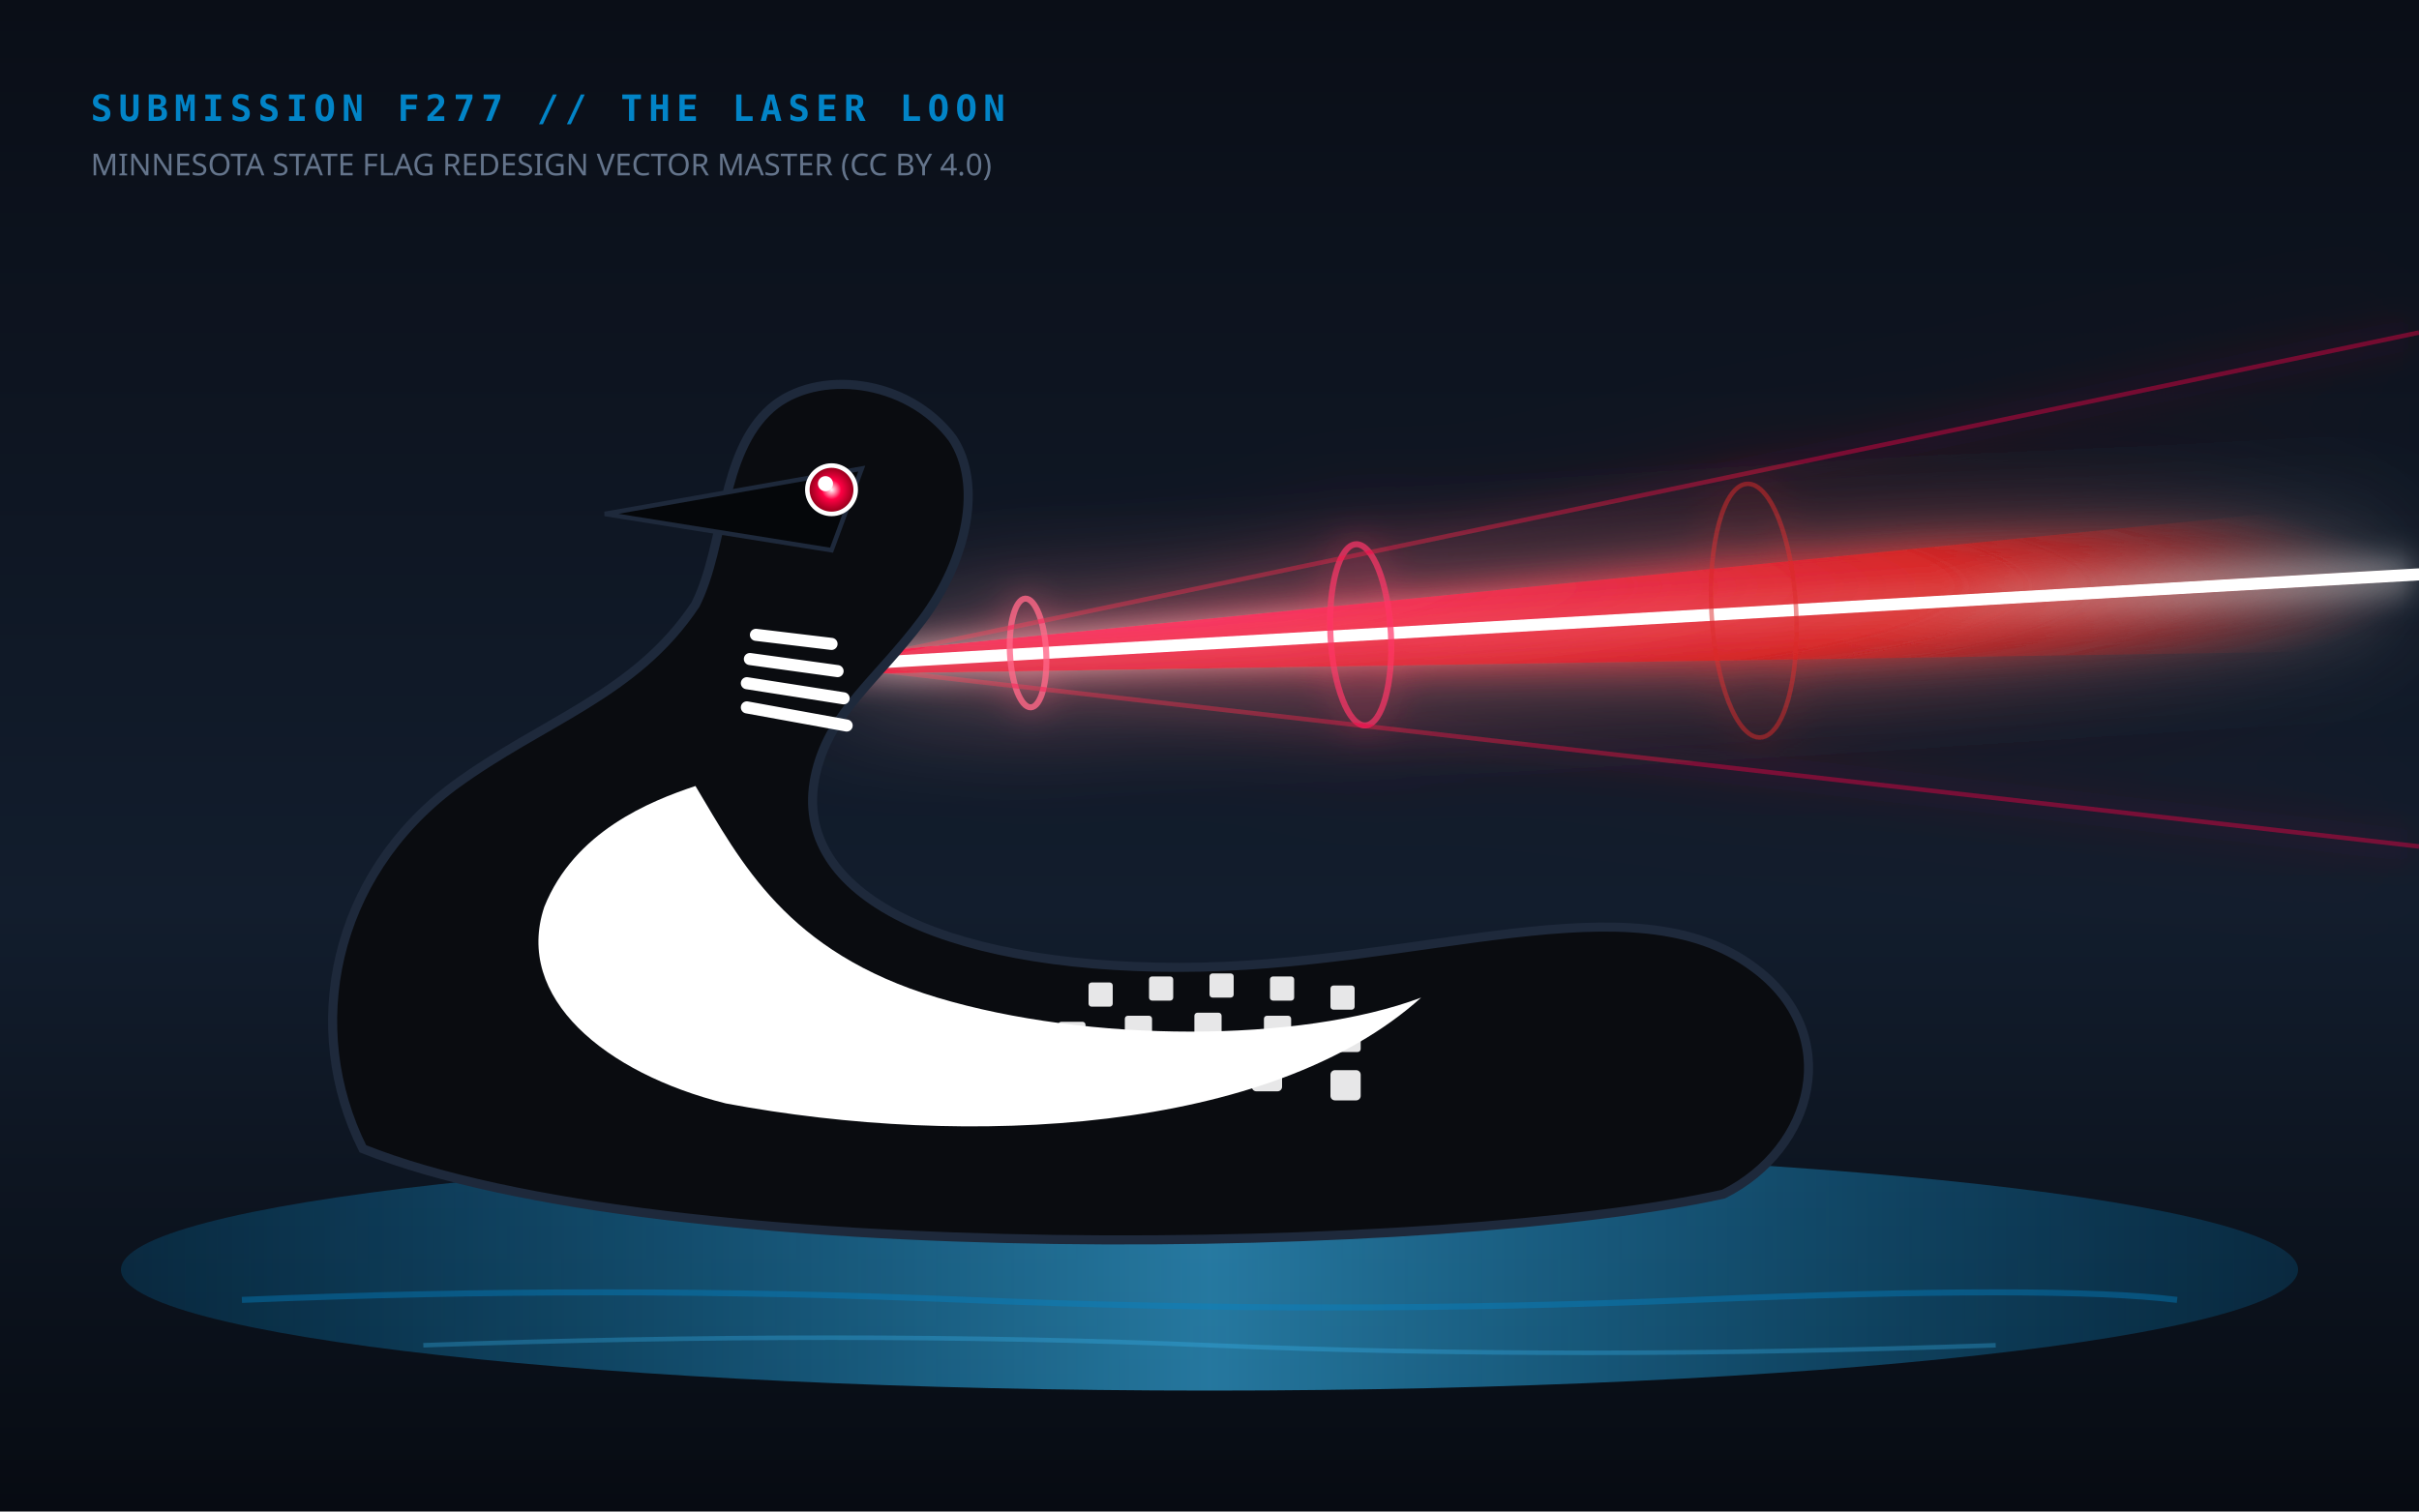
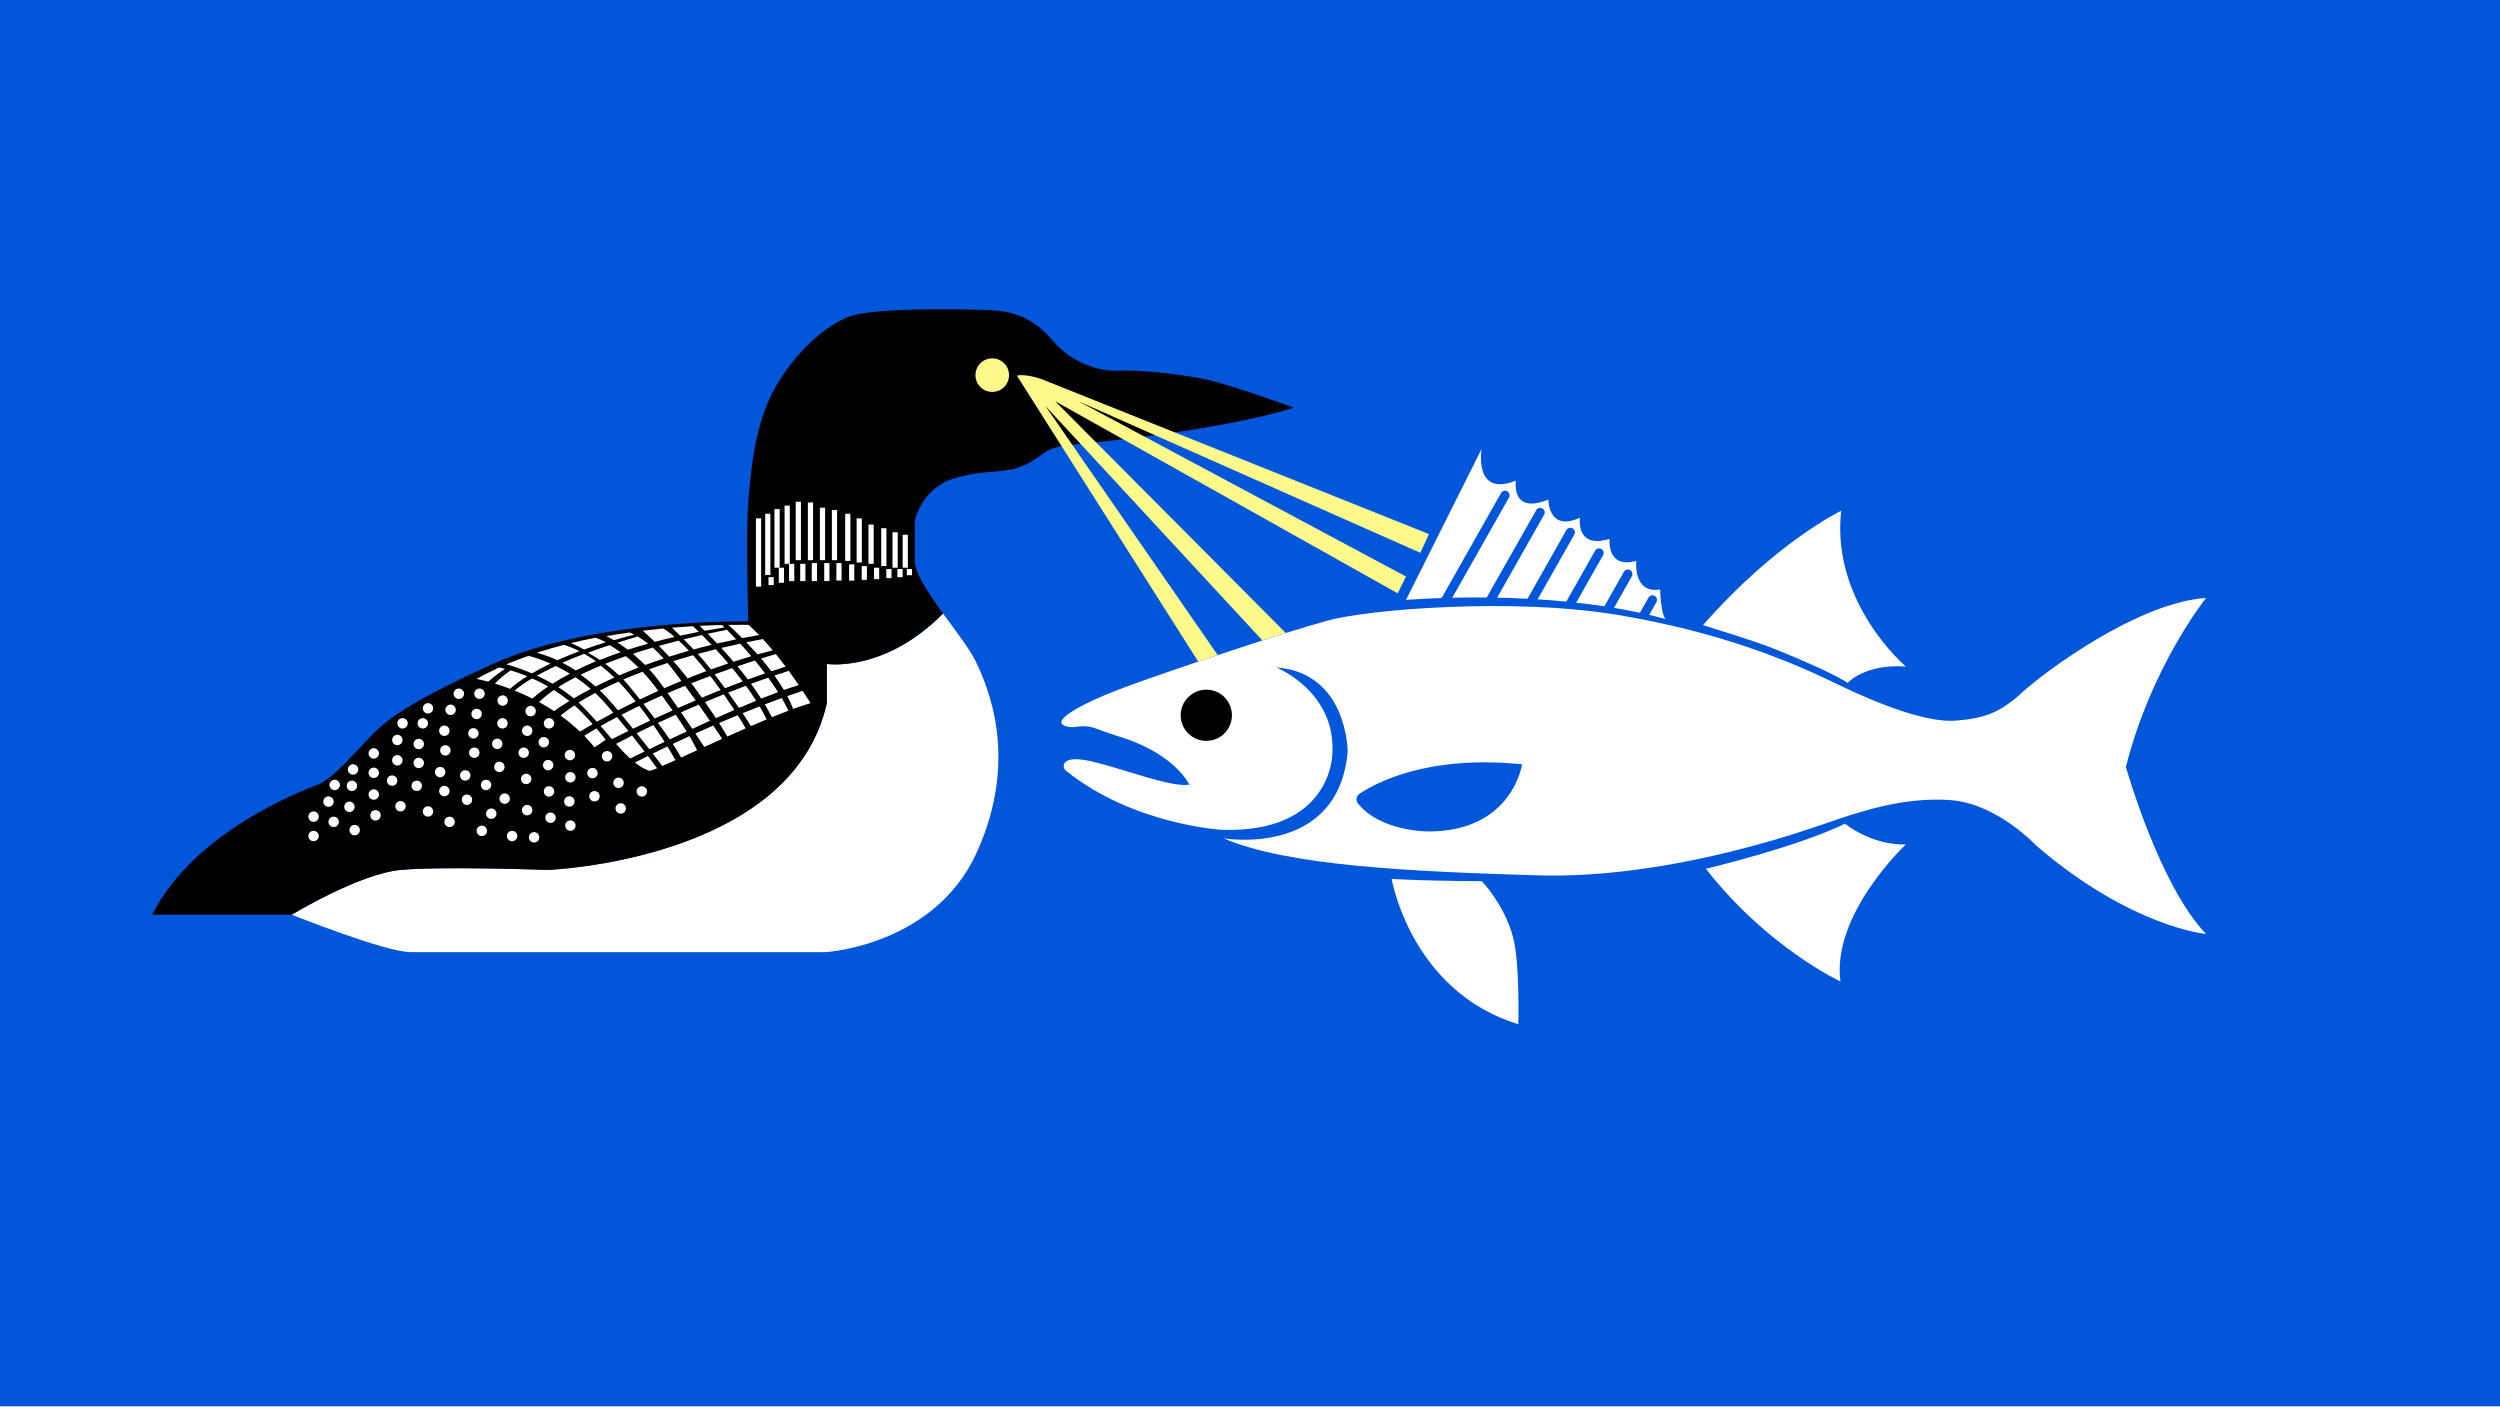
- <svg xmlns="http://www.w3.org/2000/svg" viewBox="0 0 800 500" width="100%" height="100%">
+ <svg xmlns="http://www.w3.org/2000/svg" id="Layer_1" data-name="Layer 1" viewBox="0 0 1920 1080">
  <defs>
-     <linearGradient id="bgGrad" x1="0%" y1="0%" x2="0%" y2="100%">
-       <stop offset="0%" stop-color="#0a0e17" />
-       <stop offset="60%" stop-color="#121d2d" />
-       <stop offset="100%" stop-color="#070b12" />
-     </linearGradient>
-     <linearGradient id="waterGrad" x1="0%" y1="0%" x2="100%" y2="0%">
-       <stop offset="0%" stop-color="#0284c7" stop-opacity="0.2" />
-       <stop offset="50%" stop-color="#38bdf8" stop-opacity="0.6" />
-       <stop offset="100%" stop-color="#0284c7" stop-opacity="0.2" />
-     </linearGradient>
-     <filter id="laserGlow" x="-20%" y="-20%" width="140%" height="140%">
-       <feGaussianBlur stdDeviation="6" result="blur1" />
-       <feGaussianBlur stdDeviation="18" result="blur2" />
-       <feMerge>
-         <feMergeNode in="blur2" />
-         <feMergeNode in="blur1" />
-         <feMergeNode in="SourceGraphic" />
-       </feMerge>
-     </filter>
-     <radialGradient id="beamCore" cx="0%" cy="50%" r="100%">
-       <stop offset="0%" stop-color="#ffffff" />
-       <stop offset="25%" stop-color="#ff3366" />
-       <stop offset="70%" stop-color="#dc2626" stop-opacity="0.9" />
-       <stop offset="100%" stop-color="#990000" stop-opacity="0" />
-     </radialGradient>
-     <radialGradient id="rubyEye" cx="50%" cy="50%" r="50%">
-       <stop offset="0%" stop-color="#ffffff" />
-       <stop offset="40%" stop-color="#ff0044" />
-       <stop offset="100%" stop-color="#880015" />
-     </radialGradient>
+     <style>.cls-1{fill:#0156d9;}.cls-2{fill:#fff;}.cls-3{fill:#fdf98b;}</style>
  </defs>
-   <rect width="800" height="500" fill="url(#bgGrad)" />
-   <g id="water-surface">
-     <ellipse cx="400" cy="420" rx="360" ry="40" fill="url(#waterGrad)" />
-     <path d="M 80 430 Q 200 425 320 430 T 560 430 T 720 430" stroke="#0284c7" stroke-width="2" fill="none" opacity="0.4" />
-     <path d="M 140 445 Q 280 440 400 445 T 660 445" stroke="#38bdf8" stroke-width="1.5" fill="none" opacity="0.3" />
-   </g>
-   <g id="laser-pass" filter="url(#laserGlow)">
-     <polygon points="275,217 800,165 800,215 275,223" fill="url(#beamCore)" opacity="0.95" />
-     <line x1="275" y1="220" x2="800" y2="190" stroke="#ffffff" stroke-width="4" stroke-linecap="round" />
-     <ellipse cx="340" cy="216" rx="6" ry="18" fill="none" stroke="#ff6688" stroke-width="2" transform="rotate(-3, 340, 216)" opacity="0.8" />
-     <ellipse cx="450" cy="210" rx="10" ry="30" fill="none" stroke="#ff3366" stroke-width="2" transform="rotate(-3, 450, 210)" opacity="0.7" />
-     <ellipse cx="580" cy="202" rx="14" ry="42" fill="none" stroke="#dc2626" stroke-width="1.5" transform="rotate(-3, 580, 202)" opacity="0.5" />
-     <line x1="275" y1="220" x2="800" y2="110" stroke="#ff0044" stroke-width="1.5" opacity="0.4" />
-     <line x1="275" y1="220" x2="800" y2="280" stroke="#ff0044" stroke-width="1.5" opacity="0.4" />
-   </g>
-   <g id="loon-body">
-     <path d="M 120 380              C 100 340 110 290 150 260              C 180 238 210 230 230 200              C 240 180 238 150 255 135              C 270 122 300 125 315 145              C 325 160 320 185 305 205              C 290 225 275 235 270 255              C 260 295 310 320 390 320              C 470 320 540 290 580 320              C 610 342 600 380 570 395              C 480 415 220 420 120 380 Z" fill="#0a0c10" stroke="#1e293b" stroke-width="3" />
-     <path d="M 230 260              C 245 285 260 315 310 330              C 360 345 430 345 470 330              C 420 375 320 380 240 365              C 200 355 170 330 180 300              C 190 275 215 265 230 260 Z" fill="#ffffff" />
-     <g fill="#ffffff" opacity="0.9">
-       <rect x="360" y="325" width="8" height="8" rx="1" />
-       <rect x="380" y="323" width="8" height="8" rx="1" />
-       <rect x="400" y="322" width="8" height="8" rx="1" />
-       <rect x="420" y="323" width="8" height="8" rx="1" />
-       <rect x="440" y="326" width="8" height="8" rx="1" />
-       <rect x="350" y="338" width="9" height="9" rx="1" />
-       <rect x="372" y="336" width="9" height="9" rx="1" />
-       <rect x="395" y="335" width="9" height="9" rx="1" />
-       <rect x="418" y="336" width="9" height="9" rx="1" />
-       <rect x="441" y="339" width="9" height="9" rx="1" />
-       <rect x="362" y="352" width="10" height="10" rx="1.5" />
-       <rect x="388" y="350" width="10" height="10" rx="1.5" />
-       <rect x="414" y="351" width="10" height="10" rx="1.5" />
-       <rect x="440" y="354" width="10" height="10" rx="1.5" />
-     </g>
-     <g stroke="#ffffff" stroke-width="4" stroke-linecap="round">
-       <line x1="250" y1="210" x2="275" y2="213" />
-       <line x1="248" y1="218" x2="277" y2="222" />
-       <line x1="247" y1="226" x2="279" y2="231" />
-       <line x1="247" y1="234" x2="280" y2="240" />
-     </g>
-     <path d="M 285 155 L 200 170 L 275 182 Z" fill="#05070a" stroke="#1e293b" stroke-width="1.5" />
-     <circle cx="275" cy="162" r="8" fill="url(#rubyEye)" stroke="#ffffff" stroke-width="1.5" />
-     <circle cx="273" cy="160" r="2.5" fill="#ffffff" />
-   </g>
-   <text x="30" y="40" font-family="monospace" font-size="12" font-weight="bold" fill="#0284c7" letter-spacing="2">SUBMISSION F277 // THE LASER LOON</text>
-   <text x="30" y="58" font-family="sans-serif" font-size="10" fill="#64748b">MINNESOTA STATE FLAG REDESIGN VECTOR MASTER (CC BY 4.0)</text>
+   <rect class="cls-1" width="1920" height="1080" />
+   <path class="cls-2" d="M1694.33,459.22c-52.74,3.56-123.85,56.59-141.33,72.59s-29.33,19.86-51,21.63-58.37-12.14-91.26-28.14-86.82-39.41-168-53-192.3-4.15-222.52,4.15c-8.88,2.44-20,5.75-32.79,9.72-5.7,1.77-11.73,3.68-18,5.7-10.72,3.45-22.23,7.22-34.25,11.24q-7.35,2.46-15,5c-14.45,4.9-29.45,10.09-44.57,15.41-58.08,20.44-60.15,29.92-60.15,29.92-2,3.71,5.26,5.56,9.92,4.89s9.93-1.33,16.89,1.41,23,7.78,23,7.78c38.51,13.63,48.14,35.11,48.14,35.11-14.51,2.22-49.63-12-75.4-17.93-15-3.45-19.59-.81-20.77,2a4.55,4.55,0,0,0,1.44,5.24c51.69,41.58,119.77,45.37,119.77,45.37,83.85,2.66,84.74-57.49,84.74-57.49,3.56-48.59-43-67.25-43-67.25,54.81,4.14,54.81,64.59,54.81,64.59-7.11,81.78-95.4,66.66-95.4,66.66,49.77,21.34,144.59,25.49,240.89,28.45s196.44-31.11,221.92-40,59.85-20.45,95.71-17.78,66.07,35.26,66.07,35.26c72.89,62.52,130.07,67.56,130.07,67.56C1658.19,679.67,1632.7,589,1632.7,589,1652.56,510.78,1694.33,459.22,1694.33,459.22ZM1097.22,638.56s-36.66.39-54.29-21.47a5,5,0,0,1,1-7.34c12.22-8.28,52.24-30.19,125-22.75C1169,587,1161.44,638.56,1097.22,638.56Z" />
+   <path class="cls-2" d="M1068.78,675s14.59,86.15,97.26,111.63c0,0,1.18-42.67-3.26-63.7s-18.69-40.09-24.89-46.23C1137.89,676.7,1099.67,676.78,1068.78,675Z" />
+   <path class="cls-2" d="M1310.11,667.22S1380,650.63,1417,632.56c0,0,19.33,16.44,46.67,16,0,0-57,53.33-50.23,105.18C1413.44,753.74,1357.59,728,1310.11,667.22Z" />
+   <path class="cls-2" d="M1307.89,480.11s38.44,11.78,53.11,17.56,47.56,19.55,58,26.89c0,0,12.89-14.89,44.67-12.67,0,0-57.63-48.82-49.63-119.63C1414,392.26,1363.81,416.26,1307.89,480.11Z" />
+   <path class="cls-2" d="M1152.84,378.61a3.5,3.5,0,0,1,6.09,3.45l-43.6,77c9.18-.23,18-.28,26.49-.2l38-67.06a3.5,3.5,0,0,1,6.09,3.45L1149.8,459q12.21.26,23.34.85L1203,407.06a3.5,3.5,0,0,1,6.09,3.45l-28.19,49.76c7.77.5,15.11,1.11,22,1.79l22.2-39.19a3.5,3.5,0,0,1,6.09,3.45l-20.7,36.54c7.86.87,15.09,1.83,21.66,2.82l15-26.52a3.5,3.5,0,0,1,6.1,3.45l-13.73,24.24c7.74,1.28,14.4,2.57,19.93,3.75l6.56-11.59a3.5,3.5,0,1,1,6.09,3.45l-5.51,9.74c8.27,1.95,12.57,3.32,12.57,3.32-3.87-4.74-4.15-22.82-4.15-22.82-21,3.56-18.37-21.92-18.37-21.92-23.11,6.22-20.44-16.89-20.44-16.89-26.37,8-22.82-16.3-22.82-16.3-24.29,11.26-24.29-13.92-24.29-13.92-29,11.85-24.89-14.52-24.89-14.52-32.59,13-26.37-24.3-26.37-24.3L1079.81,460.7q14.12-1,27.33-1.41Z" />
+   <path class="cls-2" d="M750.33,654.33c-32.44,72-116,76.89-116,76.89h-319c-19.56,0-91.26-28.74-91.26-28.74s51.56-31.41,83.56-34.37,112.89,0,112.89,0S608.11,661.07,635,540V509.89s43.93,7,89.26-38.73C734.34,485,745,498.88,749.44,508.11,758.78,527.66,782.78,582.33,750.33,654.33Z" />
+   <path d="M993.59,313.15c-51,16-141.92,25.78-167.85,28.15s-21.18,7.11-37.63,15.26-28.89,3.11-54.81,10.66-30.74,32.89-30.74,32.89V431c0,9.15,10.46,24.67,21.7,40.16C678.93,516.87,635,509.89,635,509.89V540C608.11,661.07,420.56,668.11,420.56,668.11s-80.89-3-112.89,0-83.56,34.37-83.56,34.37H116.85c32.59-64.29,115.26-95.11,126.52-99.55s22.82-18.08,36.15-32,22.22-26.08,99-61S574.63,477.3,574.63,477.3s-1.78-70.23,0-91.26,4.44-58.37,19.56-86.23,39.4-50.07,58.66-56.88,85-5.63,107.26-4.74,35.85,8.59,49.19,24.29,35,23.11,48.89,22.22,44.74,2.08,65.77,6.23S993.59,313.15,993.59,313.15Z" />
+   <circle class="cls-3" cx="762.04" cy="288.11" r="12.89" />
+   <rect class="cls-2" x="580.56" y="398.1" width="4" height="52.45" />
+   <rect class="cls-2" x="587.67" y="394.56" width="4" height="47" />
+   <rect class="cls-2" x="594.78" y="391" width="4" height="45" />
+   <rect class="cls-2" x="602.56" y="388.33" width="4" height="44.67" />
+   <rect class="cls-2" x="611.11" y="385.33" width="4" height="44.89" />
+   <rect class="cls-2" x="620.44" y="385.89" width="4" height="44.33" />
+   <rect class="cls-2" x="629.67" y="389.89" width="4" height="40.33" />
+   <rect class="cls-2" x="638.89" y="391.67" width="4" height="38.56" />
+   <rect class="cls-2" x="649.11" y="394.56" width="4" height="36.22" />
+   <rect class="cls-2" x="657.89" y="398.1" width="4" height="33.9" />
+   <rect class="cls-2" x="667" y="402.89" width="4" height="30.11" />
+   <rect class="cls-2" x="676.78" y="405.67" width="4" height="29.11" />
+   <rect class="cls-2" x="685.44" y="408.78" width="4" height="27.22" />
+   <rect class="cls-2" x="693.22" y="410.67" width="4" height="25.33" />
+   <rect class="cls-2" x="590.22" y="443.22" width="4" height="6.11" />
+   <rect class="cls-2" x="598.11" y="436" width="4" height="11.56" />
+   <rect class="cls-2" x="606" y="433" width="4" height="13.28" />
+   <rect class="cls-2" x="614.56" y="433" width="4" height="13.28" />
+   <rect class="cls-2" x="623.44" y="432.44" width="4" height="13.83" />
+   <rect class="cls-2" x="633" y="432.44" width="4" height="13.83" />
+   <rect class="cls-2" x="642.33" y="432.44" width="4" height="13.44" />
+   <rect class="cls-2" x="652.11" y="433.44" width="4" height="12.44" />
+   <rect class="cls-2" x="661.78" y="434.78" width="4" height="10.56" />
+   <rect class="cls-2" x="671.22" y="436" width="4" height="8.78" />
+   <rect class="cls-2" x="680.67" y="437" width="4" height="7" />
+   <rect class="cls-2" x="689.22" y="437" width="4" height="6.22" />
+   <rect class="cls-2" x="696.44" y="437" width="4" height="4.78" />
+   <path class="cls-2" d="M387.92,513.68A102.68,102.68,0,0,0,375,523.54c-5.59-1.52-9-2.1-9-2.1,5.57-3.18,11.38-6.11,17.37-8.82C384.58,512.86,386.1,513.21,387.92,513.68Z" />
+   <path class="cls-2" d="M404.88,519.35A92.84,92.84,0,0,0,391.72,529c-4.27-1.62-8.2-2.93-11.62-4a68.76,68.76,0,0,1,12.09-10.15A134.57,134.57,0,0,1,404.88,519.35Z" />
+   <path class="cls-2" d="M421,527.26a108.44,108.44,0,0,0-12.15,9.25c-4.74-2.39-9.32-4.42-13.62-6.15A92.44,92.44,0,0,1,408.65,521,132.42,132.42,0,0,1,421,527.26Z" />
+   <path class="cls-2" d="M437.22,538.39c-5.42,3.31-9.32,6-11.73,7.74-3.84-2.54-7.69-4.84-11.48-6.91a77.12,77.12,0,0,1,11.4-9.29A122.92,122.92,0,0,1,437.22,538.39Z" />
+   <path class="cls-2" d="M455.19,556.09c-4.14,2.36-7.45,4.32-9.82,5.76a140.39,140.39,0,0,0-14.85-12.26,108.7,108.7,0,0,1,10.59-7.89q2.88,2.53,5.67,5.37Q451.27,551.63,455.19,556.09Z" />
+   <path class="cls-2" d="M465.19,568.2h0c-2.26,1.57-6,4.11-8.64,5.79-.68-.82-1-1.3-1-1.3q-3.31-4-6.86-7.6c2-1.26,5.12-3.21,9.4-5.7C460.63,562.41,463,565.35,465.19,568.2Z" />
+   <path class="cls-2" d="M422.81,509.66c-5.58,2.65-10.32,5.18-14.32,7.52a158,158,0,0,0-19.6-7q8.31-3.53,17-6.51h0A112.36,112.36,0,0,1,422.81,509.66Z" />
+   <path class="cls-2" d="M483.5,485.72q-8.72,1.23-17.74,2.81c1.34.69,3.27,1.73,5.63,3.15q7.46-2.18,15.78-4.29A36.12,36.12,0,0,0,483.5,485.72Zm48.7-4.8c-5.08.29-10.49.67-16.17,1.15,1,.92,3.3,3.13,6.33,6.13q6.93-1.53,14.36-2.94C535,483.58,533.47,482.12,532.2,480.92ZM498.6,514l14.07-4.85Q505.25,511.55,498.6,514Z" />
+   <path class="cls-2" d="M556.45,481.87q-7.86,1.22-15.22,2.55c-1.56-1.52-2.88-2.8-3.92-3.78,6.43-.33,12.22-.53,17.23-.64Z" />
+   <path class="cls-2" d="M583,487.72q-6.63,1.11-13,2.35c-4.46-4.48-8.23-8-10.63-10.16,9.82-.14,15.57,0,15.57,0C577.64,482.38,580.33,485,583,487.72Z" />
+   <path class="cls-2" d="M593.43,499.44q-5.92,1.5-11.72,3.14c-3-3.36-5.85-6.48-8.57-9.3q6.18-1.29,12.68-2.52C588.43,493.58,591,496.5,593.43,499.44Z" />
+   <path class="cls-2" d="M603.37,512q-5.48,1.66-11,3.53c-2.56-3.39-5.21-6.67-7.86-9.78q5.55-1.75,11.32-3.47C598.44,505.56,601,508.83,603.37,512Z" />
+   <path class="cls-2" d="M613.46,526.14c-3.44,1-7.29,2.28-11.44,3.76-2.22-3.76-4.68-7.47-7.27-11.07q5.41-1.85,11-3.65C608.6,519.12,611.21,522.84,613.46,526.14Z" />
+   <path class="cls-2" d="M622.44,540c-4,1.18-8.51,2.69-13.32,4.45a84,84,0,0,0-4.47-9.85c3.9-1.38,7.83-2.74,11.76-4.05C620.22,536.3,622.44,540,622.44,540Z" />
+   <path class="cls-2" d="M605.51,545.79c-4.07,1.54-8.34,3.23-12.74,5-1.65-3.3-3.48-6.59-5.42-9.85,4.29-1.64,8.64-3.26,13-4.84C602.24,539.34,604,542.57,605.51,545.79Z" />
+   <path class="cls-2" d="M588.81,552.46c-4,1.66-8,3.39-12.16,5.18-1.86-3.09-4-6.44-6.35-9.93q6.42-2.61,13.07-5.19Q586.31,547.45,588.81,552.46Z" />
+   <path class="cls-2" d="M572.7,559.36c-4.7,2.06-9.44,4.16-14.13,6.27-1.68-2.89-3.82-6.4-6.35-10.35q7-3,14.32-6C568.79,552.8,570.84,556.18,572.7,559.36Z" />
+   <path class="cls-2" d="M518.07,489.16q-7.94,1.81-15.22,3.77c-4.18-4.05-7.49-7-9.24-8.54,5.38-.66,10.62-1.23,15.69-1.71h0A63.72,63.72,0,0,1,518.07,489.16Z" />
+   <path class="cls-2" d="M554.63,567.41c-4.67,2.11-9.29,4.22-13.76,6.26-1.54-2.36-3.89-5.95-6.84-10.37q6.56-3,13.71-6.09C550.73,561.59,553.1,565.12,554.63,567.41Z" />
+   <path class="cls-2" d="M535.36,576.19l-12.27,5.61c-1.79-3.26-3.93-6.77-6.38-10.49,4-1.89,8.27-3.88,12.8-6C532.05,569.69,533.84,573.15,535.36,576.19Z" />
+   <path class="cls-2" d="M465.3,493.22q-9,2.79-16.77,5.59c-4.3-2.33-7.83-4-10-4.93,6.33-1.54,12.66-2.91,18.94-4.13h0A68.09,68.09,0,0,1,465.3,493.22Z" />
+   <path class="cls-2" d="M445,500.11c-6.31,2.35-12,4.68-17,6.95a92.38,92.38,0,0,0-15.79-5.75q10.35-3.37,20.9-6.07h0A73.43,73.43,0,0,1,445,500.11Z" />
+   <path class="cls-2" d="M504.59,590l-1.07.45a34.12,34.12,0,0,1-4.72,1.6h0a38.93,38.93,0,0,1-11.24-6.41c2.22-1.15,5.64-2.9,10.06-5.1C500.65,584.6,503,587.79,504.59,590Z" />
+   <path class="cls-2" d="M482.59,561.38c-5.71,2.77-10.06,4.94-12.64,6.24-2.73-3.16-5.6-6.53-8.68-10.06,3.56-2,7.74-4.32,12.55-6.84Q478.52,556.35,482.59,561.38Z" />
+   <path class="cls-2" d="M495,577.14c-4.91,2.38-8.73,4.26-11.09,5.42a144.87,144.87,0,0,1-10.78-11.28c2.39-1.28,6.57-3.49,12.28-6.39C489.05,569.45,492.25,573.55,495,577.14Z" />
+   <path class="cls-2" d="M518.71,583.78c-3.63,1.64-7,3.15-10.08,4.5-1.86-2.46-4.28-5.65-7.32-9.55,3.34-1.64,7.12-3.47,11.27-5.45C515.12,577.44,517.17,581,518.71,583.78Z" />
+   <path class="cls-2" d="M495.48,510.71l-9.41-8.61A120.23,120.23,0,0,1,495.48,510.71Z" />
+   <path class="cls-2" d="M476.61,500.88c-5.73,2-11,4-16,6-3.13-2.14-6.17-4-9-5.65,5.09-1.89,10.59-3.82,16.54-5.77A96.2,96.2,0,0,1,476.61,500.88Z" />
+   <path class="cls-2" d="M523.33,522.91c-4.56,1.87-9,3.76-13.25,5.63l-2.86-4A119.63,119.63,0,0,0,498.6,514l14.07-4.85h0q2,2.43,4.17,5.2C519,517.18,521.2,520.05,523.33,522.91Z" />
+   <path class="cls-2" d="M509.7,505.72q-7.43,2.47-14.22,5a120.23,120.23,0,0,0-9.41-8.61q7.17-2.39,15.23-4.74A107.74,107.74,0,0,1,509.7,505.72Z" />
+   <path class="cls-2" d="M542.51,515.4c-4.94,1.82-9.75,3.69-14.43,5.57l-1-1.3c-3.27-4.21-6.66-8.22-10-11.94q7.21-2.28,15.13-4.52C535.36,506.7,538.79,510.74,542.51,515.4Z" />
+   <path class="cls-2" d="M564,545.24c-4.71,2-9.46,4.15-14.18,6.26-2.53-3.86-5.34-8-8.38-12.37q7-2.91,14.44-5.89Q560.23,539.48,564,545.24Z" />
+   <path class="cls-2" d="M553.45,529.89q-7.32,2.94-14.39,5.92h0c-2.57-3.63-5.3-7.36-8.11-11.09q7-2.78,14.5-5.58,1.95,2.52,4,5.27T553.45,529.89Z" />
+   <path class="cls-2" d="M529.07,499.78Q521.24,502,514,504.32h0c-2.8-3-5.51-5.82-8-8.31q7.25-2,15.22-4.06C523.54,494.1,526.16,496.69,529.07,499.78Z" />
+   <path class="cls-2" d="M546.48,495.21c-4.74,1.14-9.34,2.34-13.79,3.56-2.64-2.81-5.23-5.46-7.56-7.81q6.74-1.66,14-3.29C541.37,489.89,543.84,492.42,546.48,495.21Z" />
+   <path class="cls-2" d="M580.7,538.16c-4.28,1.76-8.68,3.61-13.13,5.52-2.68-3.89-5.51-7.88-8.34-11.78q6.64-2.62,13.64-5.24C575.59,530.4,578.22,534.25,580.7,538.16Z" />
+   <path class="cls-2" d="M570.39,523.31q-6.84,2.57-13.59,5.24c-2.73-3.73-5.42-7.34-7.94-10.67q6.52-2.4,13.45-4.81C565,516.35,567.74,519.78,570.39,523.31Z" />
+   <path class="cls-2" d="M559.31,509.48q-6.78,2.26-13.31,4.64c-3-3.88-6.54-8-10.13-11.92q6.64-1.81,13.8-3.59C552.75,502,556,505.6,559.31,509.48Z" />
+   <path class="cls-2" d="M587.57,517.14c-4.4,1.51-8.82,3.08-13.23,4.7-2.65-3.51-5.35-6.9-8-10.14q6.54-2.24,13.44-4.44C582.36,510.41,585,513.72,587.57,517.14Z" />
+   <path class="cls-2" d="M597.57,531.53c-4.11,1.53-8.44,3.22-13,5h0c-2.46-3.87-5.08-7.67-7.78-11.37,4.31-1.6,8.72-3.18,13.2-4.74C592.66,524.06,595.2,527.77,597.57,531.53Z" />
+   <path class="cls-2" d="M577,504q-6.93,2-13.65,4.21c-3.23-3.8-6.4-7.35-9.39-10.59q7-1.68,14.48-3.3C571.12,497.21,574,500.46,577,504Z" />
+   <path class="cls-2" d="M437.67,517.4c-5.15,2.71-9.58,5.3-13.35,7.69-4.1-2.37-8.16-4.44-12-6.21,4-2.27,8.83-4.75,14.5-7.39C430.24,513.15,433.9,515.1,437.67,517.4Z" />
+   <path class="cls-2" d="M457.69,507.82c-5.72,2.39-10.89,4.78-15.53,7.09A111.8,111.8,0,0,0,431.87,509c5-2.21,10.55-4.51,16.78-6.88A102.18,102.18,0,0,1,457.69,507.82Z" />
+   <path class="cls-2" d="M497.71,494.33q-8.19,2.28-15.53,4.68c-2.85-2.17-5.52-4-7.9-5.54q7.32-2.31,15.48-4.65A67.41,67.41,0,0,1,497.71,494.33Z" />
+   <path class="cls-2" d="M453.73,529.1c-5,2.59-9.32,5-13.09,7.24a113.44,113.44,0,0,0-11.93-8.6c3.67-2.35,8-4.91,13.25-7.61A120.05,120.05,0,0,1,453.73,529.1Z" />
+   <path class="cls-2" d="M471.85,520.35c-5.25,2.36-10.08,4.67-14.49,6.89a128.07,128.07,0,0,0-11.42-9.11c4.55-2.24,9.65-4.56,15.38-6.92A127.64,127.64,0,0,1,471.85,520.35Z" />
+   <path class="cls-2" d="M490.37,512.66q-7.89,3-14.84,6.08a114.32,114.32,0,0,0-10.73-8.95c4.85-1.93,10.11-3.89,15.83-5.86A117,117,0,0,1,490.37,512.66Z" />
+   <path class="cls-2" d="M565.36,491q-7.5,1.53-14.57,3.19h0c-2.66-2.82-5.11-5.33-7.26-7.48q7.1-1.56,14.7-3.07C560.24,485.65,562.67,488.14,565.36,491Z" />
+   <path class="cls-2" d="M509.7,505.72l-14.22,5Q502.28,508.21,509.7,505.72Z" />
+   <path class="cls-2" d="M471,547.4c-4.72,2.49-9,4.81-12.65,6.88-3.22-3.61-6.66-7.36-10.42-11.21-1.17-1.2-2.37-2.35-3.59-3.48,3.56-2.25,7.8-4.74,12.78-7.41a114.85,114.85,0,0,1,8.44,8.82Q468.41,544.29,471,547.4Z" />
+   <path class="cls-2" d="M488.21,538.69c-4.89,2.38-9.45,4.69-13.67,6.87l-3.32-4a139.48,139.48,0,0,0-10.53-11.27c4.27-2.19,9-4.49,14.3-6.84q3,3.06,6,6.56Q484.78,534.41,488.21,538.69Z" />
+   <path class="cls-2" d="M512.67,509.13,498.6,514Q505.26,511.55,512.67,509.13Z" />
+   <path class="cls-2" d="M499.38,553.41c-4.87,2.26-9.32,4.37-13.25,6.26q-4.06-5-8.82-10.76c4.13-2.13,8.67-4.4,13.63-6.77h0C494,546,496.78,549.79,499.38,553.41Z" />
+   <path class="cls-2" d="M510.38,569.75c-4.26,2-8.2,3.92-11.71,5.61q-4.2-5.37-9.74-12.24c3.77-1.88,8.08-4,12.87-6.28C505,561.48,507.9,565.83,510.38,569.75Z" />
+   <path class="cls-2" d="M505.56,530.56c-4.95,2.22-9.66,4.43-14.14,6.58h0q-3.6-4.56-7.45-9.33-2.52-3.12-5.27-5.95c4.57-2,9.49-4,14.8-6,2.92,3.12,5.88,6.59,8.84,10.45Z" />
+   <path class="cls-2" d="M516.57,545.56c-4.84,2.16-9.45,4.26-13.76,6.25q-4.1-5.41-8.65-11.2,6.61-3.11,14.13-6.42C511.4,538.36,514.14,542.13,516.57,545.56Z" />
+   <path class="cls-2" d="M527.35,561.76c-4.51,2.1-8.86,4.15-13,6.09-2.72-4-5.76-8.24-9.07-12.68,4.21-2,8.74-4.08,13.59-6.26C522.36,553.9,525.11,558.12,527.35,561.76Z" />
+   <path class="cls-2" d="M545.23,553.55c-4.6,2.08-9.15,4.16-13.56,6.21-2.57-3.82-5.47-8.12-8.62-12.7q6.45-2.88,13.53-5.89C539.74,545.62,542.65,549.81,545.23,553.55Z" />
+   <path class="cls-2" d="M534.22,537.86c-4.63,2-9.14,3.93-13.48,5.85-2.55-3.69-5.24-7.54-8-11.45q6.39-2.76,13.38-5.6C528.92,530.48,531.64,534.24,534.22,537.86Z" />
+   <circle class="cls-2" cx="240.81" cy="642.07" r="4" />
+   <circle class="cls-2" cx="240.81" cy="627.19" r="4" />
+   <circle class="cls-2" cx="256.26" cy="631.19" r="4" />
+   <circle class="cls-2" cx="272.37" cy="637.52" r="4" />
+   <circle class="cls-2" cx="268.37" cy="619.63" r="4" />
+   <circle class="cls-2" cx="252.26" cy="615.63" r="4" />
+   <circle class="cls-2" cx="257.04" cy="602.85" r="4" />
+   <circle class="cls-2" cx="270.26" cy="603.52" r="4" />
+   <circle class="cls-2" cx="271.15" cy="590.96" r="4" />
+   <circle class="cls-2" cx="287.04" cy="593.52" r="4" />
+   <circle class="cls-2" cx="287.04" cy="610.19" r="4" />
+   <circle class="cls-2" cx="288.37" cy="626.19" r="4" />
+   <circle class="cls-2" cx="307.59" cy="619.19" r="4" />
+   <circle class="cls-2" cx="301.15" cy="599.52" r="4" />
+   <circle class="cls-2" cx="287.04" cy="578.63" r="4" />
+   <circle class="cls-2" cx="305.15" cy="568.3" r="4" />
+   <circle class="cls-2" cx="309.15" cy="555.52" r="4" />
+   <circle class="cls-2" cx="305.15" cy="583.91" r="4" />
+   <circle class="cls-2" cx="320.04" cy="603.52" r="4" />
+   <circle class="cls-2" cx="321.59" cy="585.96" r="4" />
+   <circle class="cls-2" cx="321.59" cy="571.41" r="4" />
+   <circle class="cls-2" cx="324.7" cy="555.52" r="4" />
+   <circle class="cls-2" cx="328.7" cy="544" r="4" />
+   <circle class="cls-2" cx="352.37" cy="532.78" r="4" />
+   <circle class="cls-2" cx="346.04" cy="545.11" r="4" />
+   <circle class="cls-2" cx="341.26" cy="561.22" r="4" />
+   <circle class="cls-2" cx="342.04" cy="576.3" r="4" />
+   <circle class="cls-2" cx="338.04" cy="592.96" r="4" />
+   <circle class="cls-2" cx="328.7" cy="623.19" r="4" />
+   <circle class="cls-2" cx="341.26" cy="607.52" r="4" />
+   <circle class="cls-2" cx="368.24" cy="532.78" r="4" />
+   <circle class="cls-2" cx="366.04" cy="548.33" r="4" />
+   <circle class="cls-2" cx="385.89" cy="555.52" r="4" />
+   <circle class="cls-2" cx="404.88" cy="561.22" r="4" />
+   <circle class="cls-2" cx="417.64" cy="570" r="4" />
+   <circle class="cls-2" cx="363.57" cy="563.2" r="4" />
+   <circle class="cls-2" cx="364.24" cy="578.08" r="4" />
+   <circle class="cls-2" cx="381.89" cy="571.28" r="4" />
+   <circle class="cls-2" cx="357.3" cy="595.52" r="4" />
+   <circle class="cls-2" cx="358.63" cy="614.19" r="4" />
+   <circle class="cls-2" cx="373.3" cy="602.85" r="4" />
+   <circle class="cls-2" cx="383.52" cy="588.96" r="4" />
+   <circle class="cls-2" cx="402.19" cy="578.08" r="4" />
+   <circle class="cls-2" cx="404.1" cy="598.23" r="4" />
+   <circle class="cls-2" cx="387.57" cy="613.34" r="4" />
+   <circle class="cls-2" cx="345.26" cy="631.19" r="4" />
+   <circle class="cls-2" cx="370.04" cy="638.07" r="4" />
+   <circle class="cls-2" cx="377.3" cy="624.89" r="4" />
+   <circle class="cls-2" cx="393.3" cy="642.07" r="4" />
+   <circle class="cls-2" cx="386.05" cy="538.03" r="4" />
+   <circle class="cls-2" cx="407.52" cy="546.13" r="4" />
+   <circle class="cls-2" cx="421.64" cy="555.52" r="4" />
+   <circle class="cls-2" cx="437.68" cy="579.91" r="4" />
+   <circle class="cls-2" cx="420.99" cy="587.62" r="4" />
+   <circle class="cls-2" cx="421.64" cy="607.81" r="4" />
+   <circle class="cls-2" cx="404.84" cy="622.19" r="4" />
+   <circle class="cls-2" cx="410.19" cy="643.07" r="4" />
+   <circle class="cls-2" cx="422.81" cy="628" r="4" />
+   <circle class="cls-2" cx="437.22" cy="615.52" r="4" />
+   <circle class="cls-2" cx="438.05" cy="596.96" r="4" />
+   <circle class="cls-2" cx="455" cy="593.74" r="4" />
+   <circle class="cls-2" cx="466.21" cy="580.79" r="4" />
+   <circle class="cls-2" cx="475.03" cy="601.19" r="4" />
+   <circle class="cls-2" cx="456.55" cy="611.52" r="4" />
+   <circle class="cls-2" cx="438.05" cy="634.07" r="4" />
+   <circle class="cls-2" cx="476.71" cy="620.89" r="4" />
+   <circle class="cls-2" cx="492.93" cy="607.81" r="4" />
+   <circle cx="926.44" cy="549.33" r="19.67" />
+   <path class="cls-3" d="M1090.78,424.56,828.11,308.11l251.7,134.67-6.37,12.89L810.33,308.11l177.14,178c-5.7,1.77-11.73,3.68-18,5.7L802.78,311.67l132.41,191.4q-7.35,2.46-15,5L781,288.56c1.42-.63,4.23-.54,7.09-.21a54,54,0,0,1,13.67,3.53l295.68,118.31Z" />
</svg>
